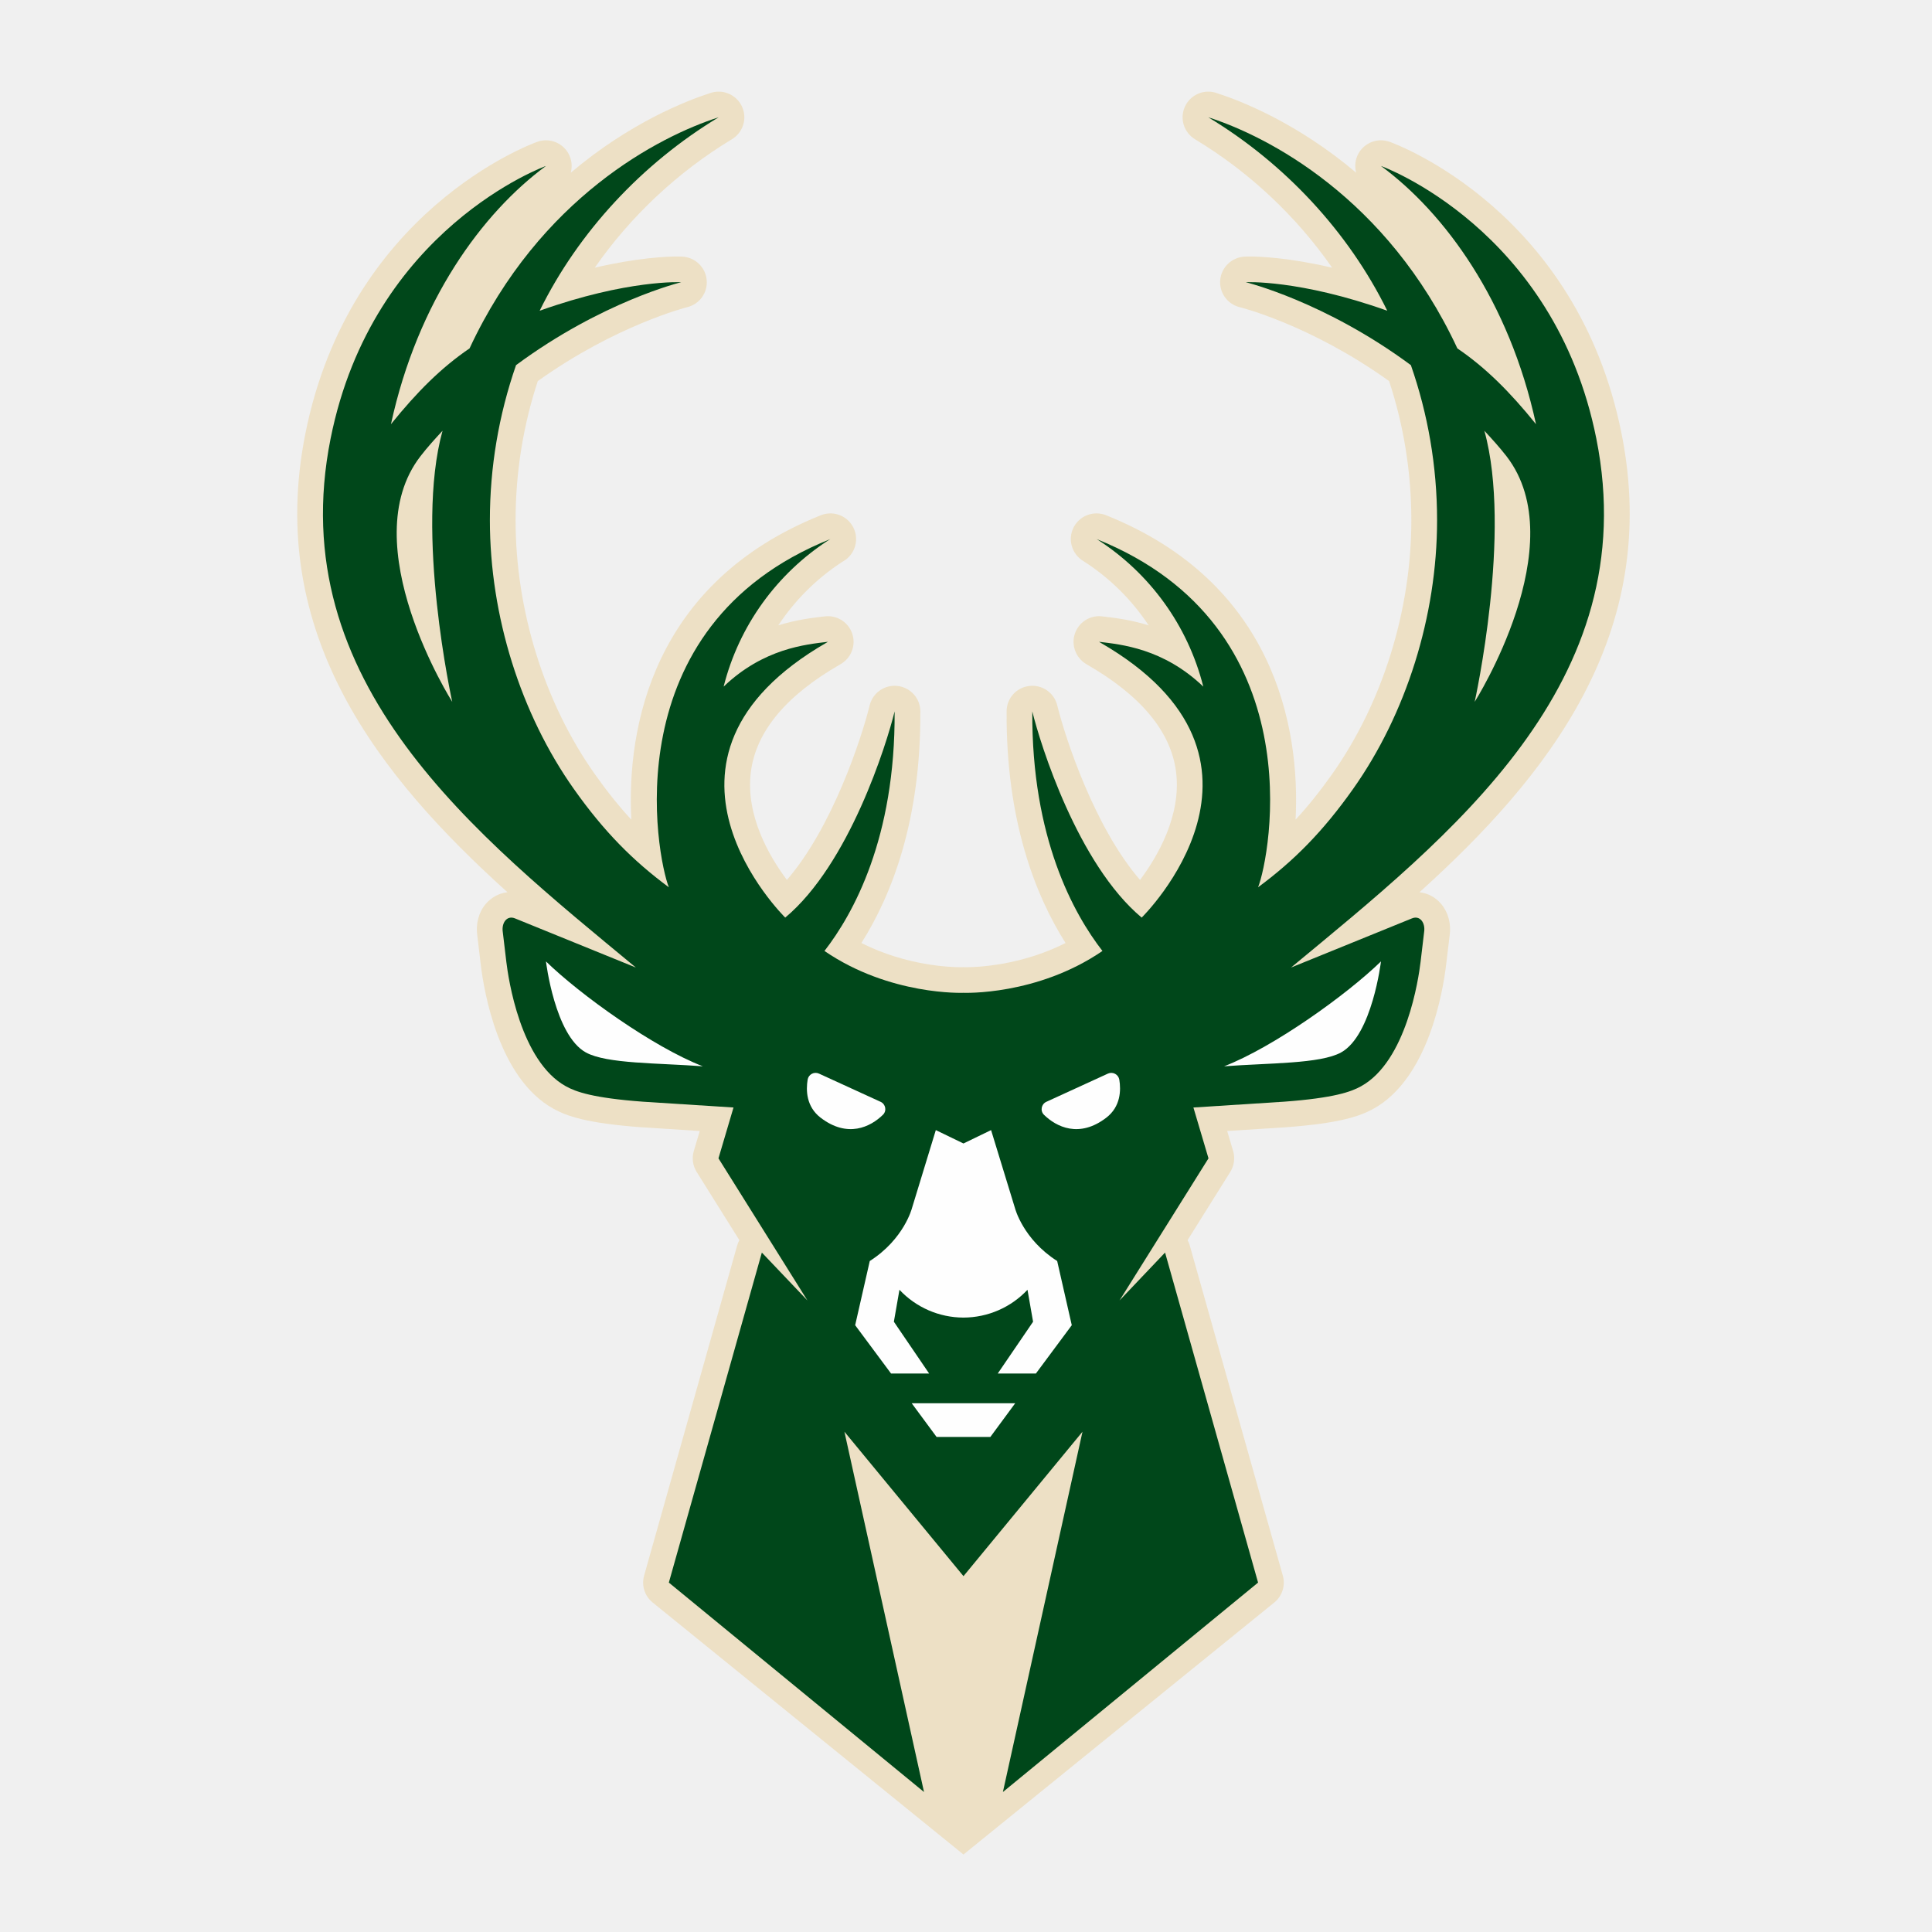
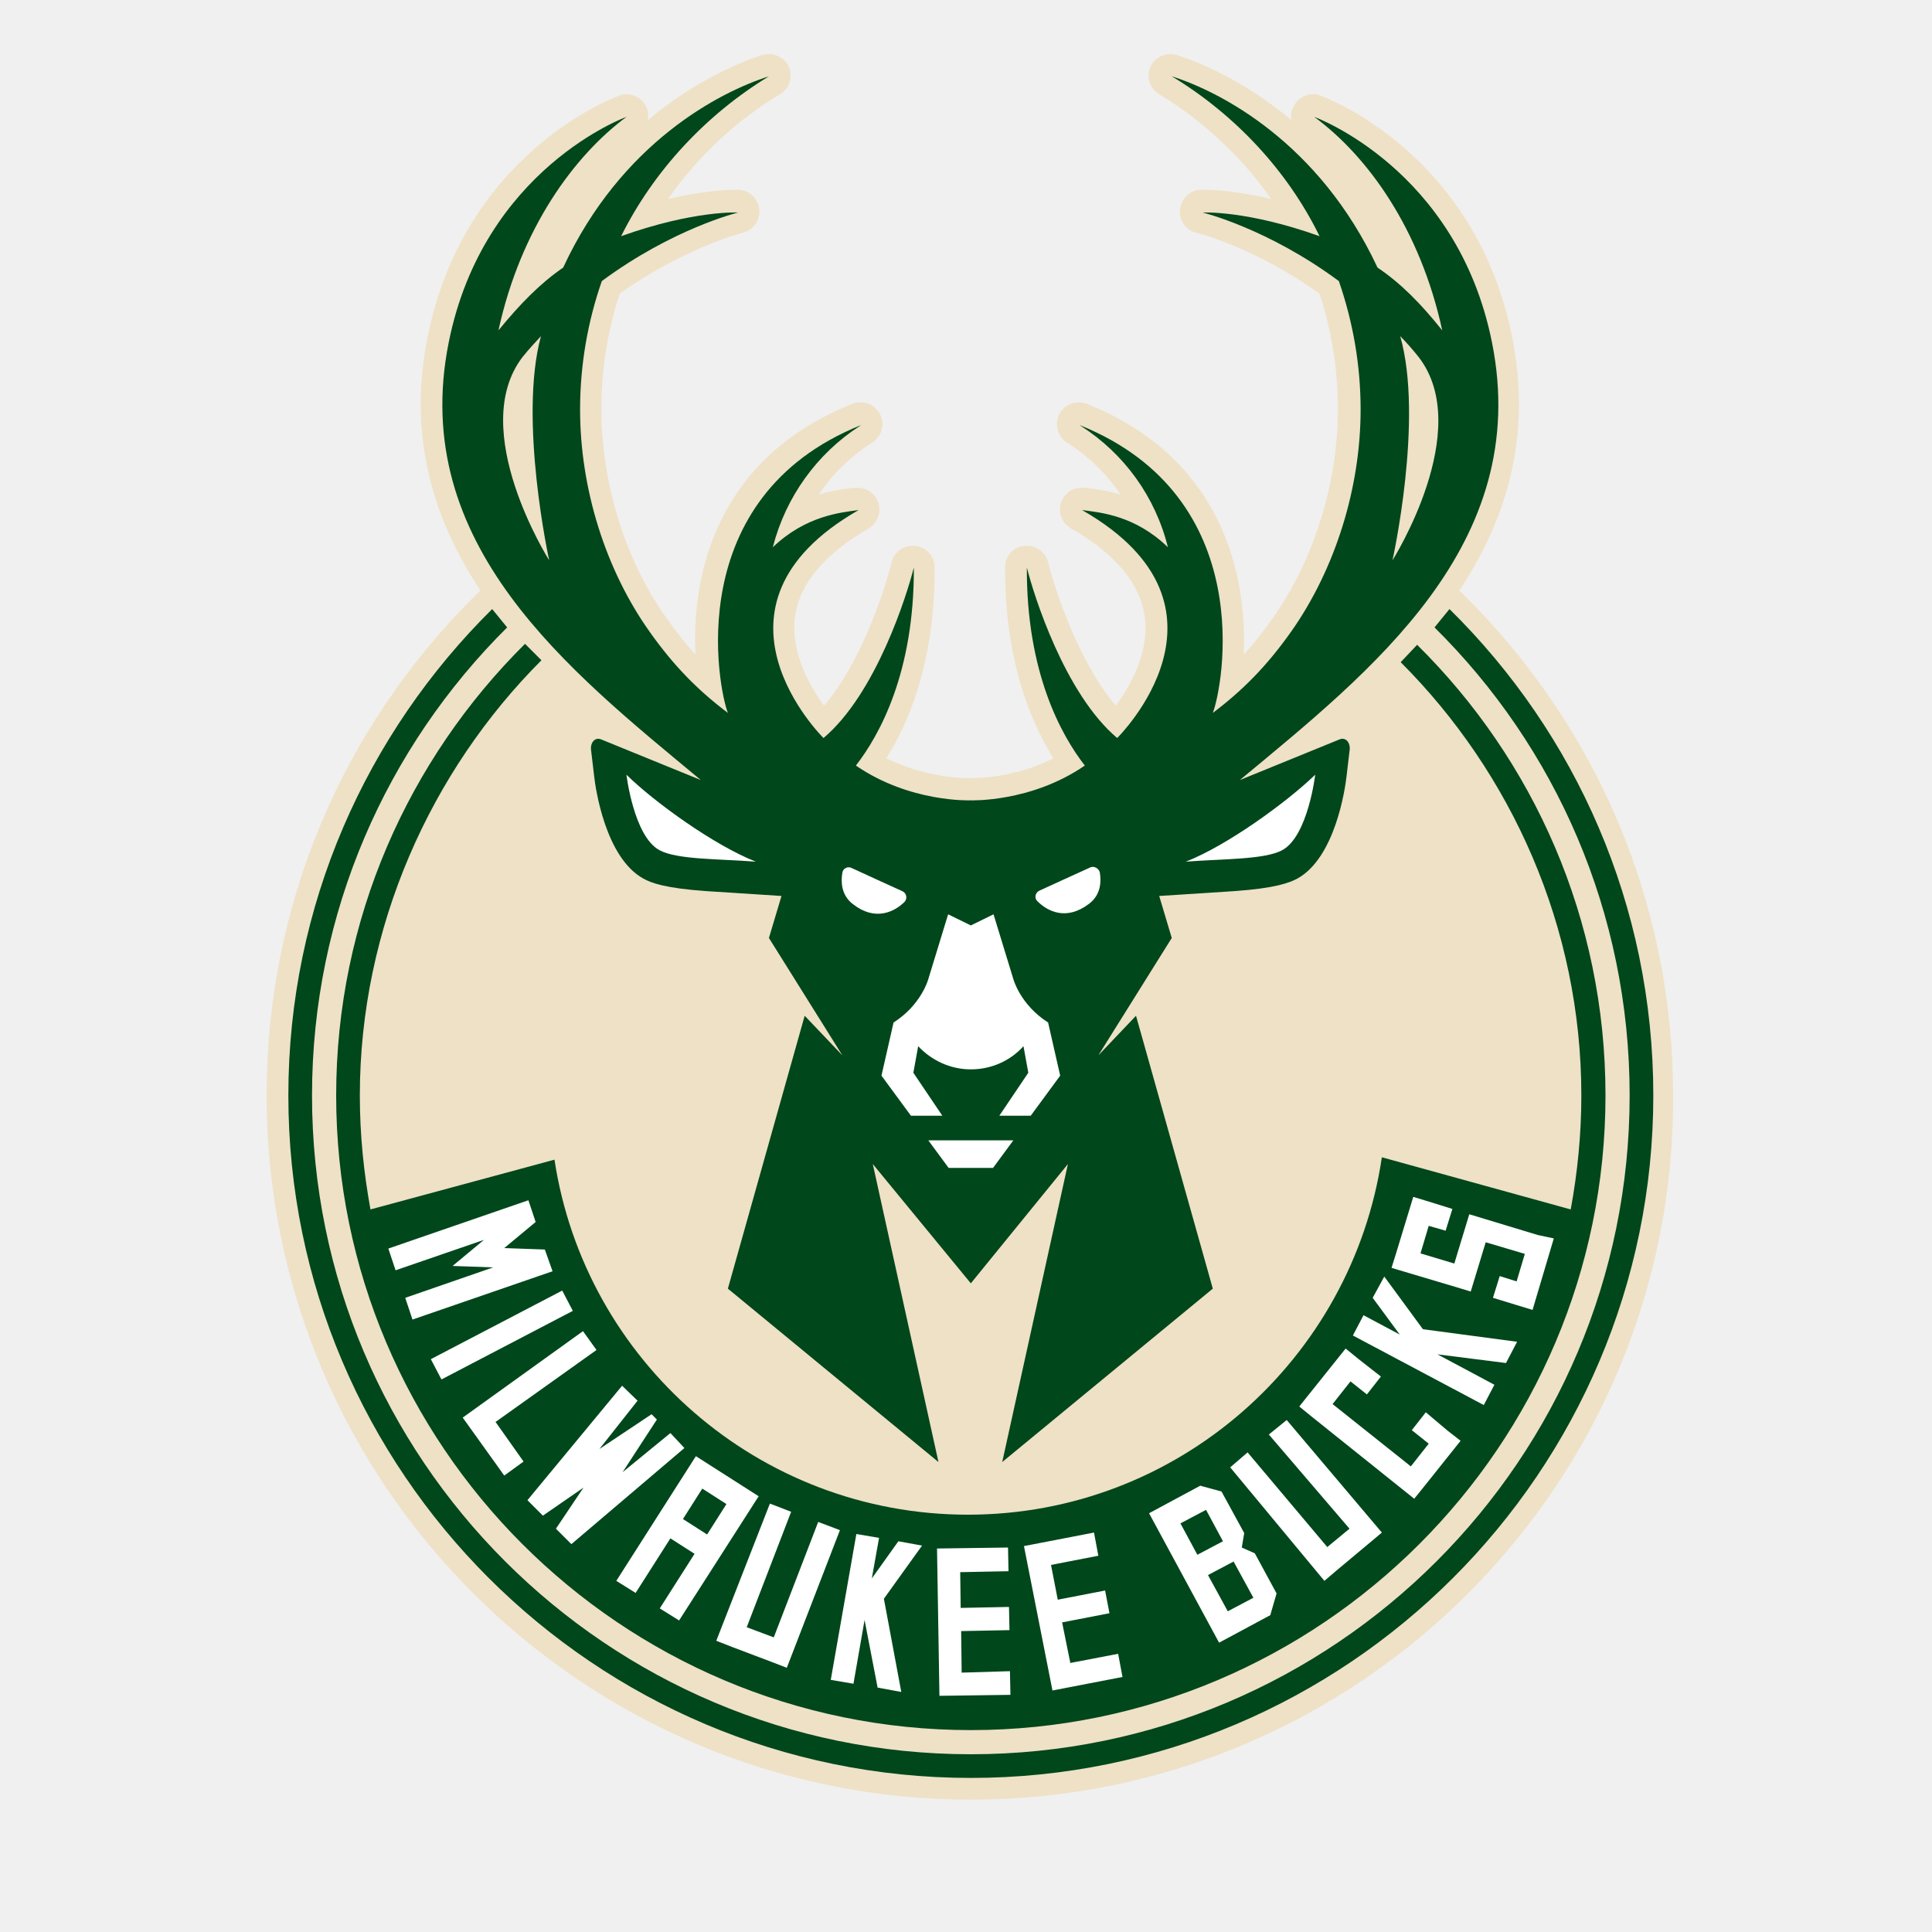
- <svg xmlns="http://www.w3.org/2000/svg" width="500" height="500" viewBox="0 0 500 500">
-   <g fill="none" fill-rule="evenodd">
-     <path d="M168.869 414.696a6.624 6.624 0 01-2.174-6.924l24.071-85.397a6.31 6.31 0 01.58-1.429l-11.053-17.656a6.64 6.64 0 01-.74-5.396l1.543-5.187-15.142-.974c-14.24-1.047-19.316-2.92-22.7-4.78-14.277-7.873-18.007-30.47-18.822-37.21l-.902-7.59c-.445-3.08.358-6.086 2.21-8.254 1.446-1.676 3.434-2.748 5.583-2.994-32.926-29.718-62.69-66.644-52.292-118.688 11.474-57.477 58.035-74.8 60.011-75.515a6.645 6.645 0 018.114 3.117 6.635 6.635 0 01.556 4.88c15.377-13.011 30.074-18.691 36.237-20.663a6.44 6.44 0 012.025-.32 6.66 6.66 0 016.064 3.893 6.63 6.63 0 01-2.618 8.428c-14.042 8.464-26.27 19.984-35.495 33.242 11.214-2.612 18.735-2.896 21.366-2.896.902 0 1.359.037 1.359.037 3.285.197 5.953 2.772 6.237 6.038a6.613 6.613 0 01-5.027 7.035c-.173.05-18.476 4.67-38.682 19.134-3.816 11.607-5.743 23.73-5.743 36.039 0 23.336 7.485 47.3 20.54 65.732 3.111 4.399 6.187 8.23 9.41 11.73-1.247-23.964 5.632-61.408 49.044-78.78a6.539 6.539 0 012.482-.48 6.626 6.626 0 015.941 3.67c1.556 3.081.47 6.839-2.482 8.638l-.321.185a57.334 57.334 0 00-16.624 16.473c4.718-1.454 8.781-1.935 11.523-2.255l.518-.062a6.645 6.645 0 017.052 4.362c1.05 2.92-.086 6.173-2.704 7.836l-.222.135a2.176 2.176 0 01-.285.173c-13.894 7.996-21.625 17.299-22.972 27.673-1.482 11.335 4.805 22.005 9.313 28.03 11.683-13.48 19.291-36.507 21.416-45.18a6.655 6.655 0 016.459-5.065c.26 0 .519.013.778.05 3.335.381 5.866 3.19 5.879 6.542.173 28.301-7.448 47.633-15.253 59.978 11.696 5.914 23.157 6.26 25.64 6.26.284 0 .679-.013.765-.013.074 0 .494.012.79.012 2.483 0 13.944-.345 25.64-6.259-7.805-12.345-15.425-31.677-15.253-59.978a6.612 6.612 0 015.867-6.543 6.631 6.631 0 017.238 5.015c2.136 8.674 9.744 31.702 21.427 45.181 4.496-6.013 10.782-16.695 9.313-28.03-1.346-10.374-9.078-19.677-22.972-27.673-.087-.05-.42-.259-.42-.259-2.63-1.663-3.792-4.94-2.754-7.86.95-2.674 3.446-4.436 6.237-4.436.26 0 .518.012.778.05l.519.06c2.73.321 6.805.802 11.523 2.256a57.144 57.144 0 00-16.624-16.461l-.309-.197c-2.964-1.8-4.05-5.557-2.507-8.637a6.658 6.658 0 015.953-3.672 6.54 6.54 0 012.482.48c43.412 17.373 50.292 54.816 49.032 78.78 3.236-3.498 6.31-7.33 9.423-11.729 13.055-18.432 20.54-42.396 20.54-65.732 0-12.321-1.928-24.433-5.756-36.039-20.317-14.575-38.484-19.085-38.67-19.134a6.634 6.634 0 01-5.039-7.035c.297-3.265 2.964-5.84 6.237-6.038 0 0 .47-.037 1.371-.037 2.619 0 10.152.284 21.354 2.896-9.213-13.258-21.44-24.778-35.483-33.242a6.626 6.626 0 01-2.618-8.428 6.656 6.656 0 016.052-3.893c.679 0 1.358.098 2.038.32 6.162 1.972 20.86 7.652 36.236 20.662a6.63 6.63 0 01.543-4.879 6.664 6.664 0 018.127-3.117c1.976.715 48.525 18.038 60.011 75.515 10.4 52.044-19.366 88.97-52.292 118.688a8.586 8.586 0 015.57 2.994c1.865 2.168 2.668 5.175 2.223 8.255l-.914 7.59c-.802 6.739-4.532 29.336-18.81 37.209-3.384 1.86-8.472 3.733-22.638 4.78l-15.203.974 1.543 5.187a6.69 6.69 0 01-.74 5.396l-11.054 17.656c.247.444.444.924.58 1.43l24.071 85.396a6.624 6.624 0 01-2.174 6.924l-80.475 65.252-80.476-65.252z" fill="#EDE0C5" fill-rule="nonzero" />
-     <path d="M117.037 181.635s-9.744-44.072-2.507-70.156c-1.926 2.082-3.89 4.226-5.693 6.567-17.661 22.794 8.2 63.589 8.2 63.589m264.61 0s25.874-40.795 8.213-63.589c-1.816-2.34-3.78-4.485-5.706-6.567 7.25 26.084-2.507 70.156-2.507 70.156m-296.09-68.123c10.88-54.459 55.737-70.562 55.737-70.562-16.426 12.1-33.186 34.868-40.115 66.829 6.744-8.354 12.993-14.613 20.342-19.615 18.192-39.082 49.229-54.94 64.457-59.806-19.748 11.914-36.273 29.644-46.314 50.06 22.836-8.132 36.631-7.38 36.631-7.38S155.868 77.99 133.55 94.5a122.12 122.12 0 00-6.768 40.154c0 24.752 7.99 50.121 21.762 69.576 7.743 10.941 15.24 18.506 24.552 25.394-3.087-7.738-14.808-67.457 41.807-90.116l-.395.234c-13.376 8.65-23.232 22.104-27.233 37.949 10.337-9.882 21.243-10.904 26.986-11.594-.1.061-.186.123-.272.172-52.564 30.248-10.77 71.203-10.77 71.203 16.575-13.849 26.233-44.873 28.308-53.362.21 32.786-10.72 52.413-18.156 61.999 16.945 11.606 35.953 10.83 35.953 10.83h.037c.012 0 19.007.776 35.952-10.83-7.435-9.586-18.353-29.213-18.155-61.999 2.075 8.49 11.745 39.513 28.307 53.362 0 0 41.807-40.955-10.757-71.203a2.03 2.03 0 01-.272-.172c5.73.69 16.636 1.712 26.974 11.594-4.002-15.845-13.858-29.3-27.233-37.949l-.395-.234c56.614 22.658 44.894 82.378 41.806 90.116 9.325-6.888 16.809-14.453 24.553-25.394 13.783-19.455 21.774-44.823 21.774-69.576 0-14.058-2.396-27.574-6.78-40.154-22.318-16.51-42.733-21.463-42.733-21.463s13.783-.752 36.619 7.38c-10.041-20.416-26.554-38.146-46.315-50.06 15.229 4.867 46.265 20.724 64.458 59.806 7.348 5.002 13.61 11.261 20.353 19.615-6.928-31.96-23.7-54.73-40.126-66.829 0 0 44.869 16.104 55.737 70.562 12.672 63.391-38.076 102.978-79.006 136.886l31.247-12.703c2.112-.9 3.582 1.133 3.186 3.573l-.914 7.688c-.506 4.239-3.618 25.69-15.425 32.182-2.557 1.417-6.954 3.019-19.91 3.98l-23.453 1.503 3.903 13.159-23.022 36.778 11.783-12.395 24.071 85.409-66.038 54.2 20.6-93.245-30.802 37.381-30.814-37.381 20.6 93.245-66.038-54.2 24.071-85.409 11.795 12.395-23.021-36.778 3.89-13.159-23.453-1.503c-12.956-.961-17.353-2.563-19.91-3.98-11.806-6.493-14.919-27.944-15.425-32.182l-.914-7.688c-.395-2.44 1.074-4.473 3.186-3.573l31.247 12.703c-40.917-33.908-91.665-73.495-79.006-136.886" fill="#00471A" fill-rule="nonzero" />
-     <path d="M141.298 248.816s2.272 19.122 10.325 23.557c5.421 2.982 18.686 2.699 30.27 3.586-12.831-4.966-31.728-18.506-40.595-27.143zm71.052 40.425c7.015 5.396 12.956 2.39 16.142-.727 1.05-1.01.729-2.76-.593-3.364-3.347-1.528-9.67-4.423-15.957-7.306a2.09 2.09 0 00-2.927 1.577c-.444 2.71-.382 6.949 3.335 9.82zm12.746 37.11l-3.78 16.609 9.288 12.506h9.856l-9.127-13.405 1.445-8.268a22.762 22.762 0 0016.562 7.196 22.79 22.79 0 0016.574-7.196l1.445 8.268-9.14 13.405h9.869l9.287-12.506-3.779-16.609c-8.867-5.655-10.918-13.676-10.918-13.676l-6.187-20.206-7.151 3.462-7.151-3.462-6.175 20.206s-2.05 8.021-10.918 13.676zm45.091-37.837c3.187 3.117 9.14 6.123 16.143.727 3.717-2.871 3.791-7.11 3.347-9.82a2.105 2.105 0 00-2.94-1.577c-6.286 2.883-12.597 5.778-15.944 7.306-1.322.604-1.643 2.353-.606 3.364zm-7.46 74.652h-26.775l6.434 8.711h13.92l6.422-8.71zm54.071-87.207c11.585-.887 24.85-.604 30.271-3.586 8.04-4.435 10.325-23.557 10.325-23.557-8.88 8.637-27.776 22.177-40.596 27.143z" fill="#FEFEFE" fill-rule="nonzero" />
-     <path d="M0 0h500v500H0z" />
+ <svg xmlns="http://www.w3.org/2000/svg" version="1.1" id="Layer_1" x="0px" y="0px" viewBox="0 0 400 400" style="enable-background:new 0 0 400 400;" xml:space="preserve">
+   <style type="text/css">
+ 	.st0{fill:#EEE1C6;}
+ 	.st1{fill:#00471B;}
+ 	.st2{fill:#FFFFFF;}
+ </style>
+   <g>
+     <g>
+       <path class="st0" d="M201,372.6c-80.4,0-145.8-65.4-145.8-145.8c0-39.3,15.5-76.2,43.6-103.9c0.2-0.2,0.5-0.4,0.7-0.6    c-9.7-14.6-15.1-31.7-11-52.4c7.6-38.1,38.4-49.6,39.7-50.1c0.5-0.2,1-0.3,1.5-0.3c1.6,0,3.2,0.9,4,2.4c0.5,0.9,0.6,2,0.4,3    c10.1-8.5,19.7-12.2,23.7-13.5c0.5-0.1,0.9-0.2,1.4-0.2c1.7,0,3.4,1,4.1,2.6c0.9,2.1,0.2,4.5-1.8,5.7    c-9.2,5.5-17.2,13.1-23.2,21.7c7.3-1.7,12.1-1.9,13.8-1.9c0.6,0,0.9,0,0.9,0c2.2,0.1,4,1.9,4.2,4.1c0.2,2.2-1.2,4.2-3.4,4.8    c-0.1,0-12.2,3.1-25.5,12.6c-2.5,7.7-3.8,15.7-3.8,23.8c0,15.4,4.9,31.3,13.5,43.4c2,2.8,3.9,5.3,6,7.5    c-0.8-15.9,3.9-40.5,32.5-51.9c0.5-0.2,1.1-0.3,1.7-0.3c1.7,0,3.2,0.9,4,2.5c1.1,2.1,0.3,4.6-1.7,5.9l-0.2,0.1    c-4.3,2.8-8,6.4-10.8,10.6c3-0.9,5.6-1.2,7.3-1.4l0.3,0c0.2,0,0.4,0,0.5,0c1.9,0,3.6,1.2,4.2,3c0.7,2-0.1,4.2-1.8,5.3    c0,0-0.3,0.2-0.3,0.2c-9.1,5.3-14.2,11.4-15.1,18.2c-1,7.4,3.1,14.4,6,18.4c7.7-8.9,12.6-24,14-29.7c0.5-2,2.3-3.4,4.4-3.4    c0.2,0,0.4,0,0.5,0c2.3,0.3,4,2.2,4,4.4c0.1,18.7-4.9,31.5-10,39.6c7.7,3.8,15.1,4.1,16.8,4.1c0.2,0,0.4,0,0.5,0    c0.1,0,0.1,0,0.2,0c0,0,0.1,0,0.3,0c1.6,0,9.1-0.2,16.8-4.1c-5.1-8.2-10.1-21-10-39.6c0-2.3,1.7-4.2,4-4.4c0.2,0,0.4,0,0.5,0    c2,0,3.9,1.4,4.4,3.4c1.4,5.7,6.4,20.8,14,29.7c3-4,7-11,6-18.4c-0.9-6.8-6-13-15.1-18.2c-0.1,0-0.3-0.2-0.3-0.2    c-1.8-1.1-2.6-3.4-1.9-5.3c0.6-1.8,2.3-3,4.2-3c0.2,0,0.4,0,0.5,0l0.3,0c1.8,0.2,4.3,0.5,7.3,1.4c-2.8-4.2-6.5-7.8-10.8-10.6    l-0.2-0.1c-2-1.2-2.7-3.8-1.7-5.9c0.8-1.6,2.4-2.5,4-2.5c0.6,0,1.1,0.1,1.7,0.3c28.5,11.4,33.2,36,32.5,51.9c2.1-2.2,4-4.7,6-7.5    c8.6-12.2,13.5-28,13.5-43.4c0-8.1-1.3-16.1-3.8-23.8c-13.4-9.6-25.3-12.6-25.5-12.6c-2.2-0.5-3.6-2.6-3.4-4.8    c0.2-2.2,2-4,4.2-4.1c0,0,0.3,0,0.9,0c1.7,0,6.6,0.2,13.8,1.9c-6.1-8.7-14.1-16.2-23.2-21.7c-2-1.2-2.7-3.6-1.8-5.7    c0.7-1.6,2.4-2.6,4.1-2.6c0.5,0,0.9,0.1,1.4,0.2c4,1.3,13.6,5,23.7,13.5c-0.2-1-0.1-2,0.5-3c0.8-1.5,2.3-2.4,4-2.4    c0.5,0,1,0.1,1.5,0.3c1.3,0.5,32.1,12,39.7,50.1c4.1,20.7-1.3,37.8-11,52.4c0.3,0.2,0.5,0.4,0.7,0.6    c28.1,27.7,43.6,64.6,43.6,103.9C346.8,307.2,281.4,372.6,201,372.6z" />
+     </g>
+     <g>
+       <path class="st1" d="M300.1,126.1l-3.1,3.8c25,24.7,40.4,59,40.4,96.9c0,75.3-61.1,136.4-136.4,136.4    c-75.3,0-136.4-61.1-136.4-136.4c0-37.9,15.5-72.2,40.4-96.9l-3.1-3.8c-26,25.7-42.2,61.3-42.2,100.7    c0,77.9,63.4,141.3,141.3,141.3s141.3-63.4,141.3-141.3C342.3,187.4,326.2,151.8,300.1,126.1z M112.1,136.7    c-22.9,22.9-37.6,55.3-37.6,90.1c0,8.1,0.8,15.9,2.2,23.6l38.1-10.3c6.3,41.6,42.3,73.5,85.6,73.5c43.5,0,79.5-32.2,85.7-74    l39.1,10.8c1.4-7.6,2.2-15.5,2.2-23.6c0-34.9-14.5-66.8-37.4-89.7l3.4-3.6c24.1,23.8,39,56.8,39,93.3c0,72.5-59,131.4-131.4,131.4    c-72.5,0-131.4-59-131.4-131.4c0-36.5,15-69.6,39.1-93.5L112.1,136.7z M92.9,70.9c7.2-36,36.8-46.7,36.8-46.7    c-10.8,8-21.9,23.1-26.5,44.2c4.5-5.5,8.6-9.7,13.4-13c12-25.9,32.5-36.4,42.6-39.6c-13,7.9-23.9,19.6-30.6,33.1    c15.1-5.4,24.2-4.9,24.2-4.9s-13.5,3.3-28.2,14.2c-2.9,8.3-4.5,17.3-4.5,26.6c0,16.4,5.3,33.2,14.4,46    c5.1,7.2,10.1,12.2,16.2,16.8c-2-5.1-9.8-44.6,27.6-59.6l-0.3,0.2c-8.8,5.7-15.3,14.6-18,25.1c6.8-6.5,14-7.2,17.8-7.7    c-0.1,0-0.1,0.1-0.2,0.1c-34.7,20-7.1,47.1-7.1,47.1c10.9-9.2,17.3-29.7,18.7-35.3c0.1,21.7-7.1,34.7-12,41    c11.2,7.7,23.7,7.2,23.7,7.2h0h0c0,0,12.5,0.5,23.7-7.2c-4.9-6.3-12.1-19.3-12-41c1.4,5.6,7.8,26.1,18.7,35.3    c0,0,27.6-27.1-7.1-47.1c-0.1,0-0.1-0.1-0.2-0.1c3.8,0.5,11,1.1,17.8,7.7c-2.6-10.5-9.1-19.4-18-25.1l-0.3-0.2    c37.4,15,29.6,54.5,27.6,59.6c6.1-4.6,11.1-9.6,16.2-16.8c9.1-12.9,14.4-29.7,14.4-46c0-9.3-1.6-18.2-4.5-26.6    c-14.7-10.9-28.2-14.2-28.2-14.2s9.1-0.5,24.2,4.9c-6.6-13.5-17.5-25.2-30.6-33.1c10.1,3.2,30.5,13.7,42.6,39.6    c4.9,3.3,9,7.5,13.4,13c-4.6-21.2-15.6-36.2-26.5-44.2c0,0,29.6,10.7,36.8,46.7c8.4,41.9-25.1,68.1-52.2,90.6l20.6-8.4    c1.4-0.6,2.4,0.8,2.1,2.4l-0.6,5.1c-0.3,2.8-2.4,17-10.2,21.3c-1.7,0.9-4.6,2-13.1,2.6l-15.5,1l2.6,8.7l-15.2,24.3l7.8-8.2    l15.9,56.5l-43.6,35.9l13.6-61.7L201,265.7L180.7,241l13.6,61.7l-43.6-35.9l15.9-56.5l7.8,8.2l-15.2-24.3l2.6-8.7l-15.5-1    c-8.6-0.6-11.5-1.7-13.1-2.6c-7.8-4.3-9.9-18.5-10.2-21.3l-0.6-5.1c-0.3-1.6,0.7-3,2.1-2.4l20.6,8.4C118,139,84.5,112.8,92.9,70.9    z M288.3,116c0,0,17.1-27,5.4-42.1c-1.2-1.5-2.5-3-3.8-4.3C294.8,86.8,288.3,116,288.3,116z M113.7,116c0,0-6.4-29.2-1.7-46.4    c-1.3,1.4-2.6,2.8-3.8,4.3C96.6,89,113.7,116,113.7,116z" />
+       <path class="st2" d="M156.1,311.3l0.9-1.4l0.1-0.1l-13-8.3l-0.1,0.1l-16.4,25.7l4,2.5l7.2-11.3l5,3.2l-7.2,11.3l4,2.5l13.9-21.7    L156.1,311.3z M146.4,317.7l-5-3.2l4-6.3l5,3.2L146.4,317.7z M141.7,299.8l-23.4,19.9l-3.2-3.2l5.7-8.5l-8.4,5.8l-3.2-3.2    l19.6-23.7l3.2,3.1l-7.9,10l10.8-7.2l1.1,1.1l-7.1,10.9l9.9-8.1L141.7,299.8z M118.6,271.4l-27.2,14.2l-2.2-4.2l27.2-14.2    L118.6,271.4z M114.4,263.2l-29,10l-1.5-4.5l18.2-6.3l-8.4-0.3l6.5-5.4L81.9,263l-1.5-4.5l29-10l1.5,4.5l-6.5,5.4l8.4,0.3    L114.4,263.2z M102.6,294.4l5.8,8.2l-4,2.9l-8.6-12l24.9-17.9l2.8,3.9L102.6,294.4z M173.9,316.8l-11,28.5l-3.1-1.2l-8.2-3.1    l-3.3-1.3l11.1-28.4l4.4,1.7l-9.2,23.9l5.6,2.1l9.2-23.9L173.9,316.8z M299.7,296.2l2.7,2.1l-7.5,9.4l-2.1,2.6l-21.1-16.9    l-2.7-2.2l9.6-12l2.7,2.2l4.6,3.6l-2.9,3.7l-3.4-2.7l-3.7,4.7l16.2,12.9l3.7-4.7l-3.5-2.8l2.9-3.7L299.7,296.2z M294.6,275.2    l19.5,2.6l-2.3,4.4l-14.2-1.8l11.8,6.3l-2.2,4.2l-27.1-14.4l2.2-4.2l7.5,4l-5.6-7.6l2.4-4.4L294.6,275.2z M321.7,256.4l-4.4,14.8    l-3.3-1l-4.9-1.5l1.4-4.5l3.5,1.1l1.7-5.7l-8.1-2.4l-3.1,10.2l-3.3-1l-13.1-3.9l1-3.2l3.5-11.5l3.3,1l4.8,1.5l-1.4,4.5l-3.5-1    l-1.7,5.7l7,2.1l3.1-10.2l3.3,1l10.9,3.3L321.7,256.4z M266.4,294l19.7,23.3l-2.5,2.1l-6.7,5.6l-2.7,2.3l-19.5-23.5l3.6-3.1    l16.5,19.6l4.6-3.8L262.7,297L266.4,294z M231.5,342.4l0.9,4.8l-14.5,2.8l-5.9-29.9l14.5-2.8l0.9,4.8l-9.8,1.9l1.4,7.2l9.8-1.9    l0.9,4.7l-9.8,1.9l1.7,8.4L231.5,342.4z M209.1,346l0.1,4.9l-14.7,0.2l-0.5-30.5l14.7-0.2l0.1,4.9l-10,0.2l0.1,7.4l10-0.2l0.1,4.8    l-10,0.2l0.1,8.6L209.1,346z M257.1,320.4l0.5-3l-4.7-8.6l-4.4-1.2l-10.6,5.7l14.5,26.8l10.6-5.7l1.3-4.5l-4.5-8.3L257.1,320.4z     M244.4,315.4l5.3-2.8l3.5,6.5l-5.3,2.8L244.4,315.4z M254.2,333.6l-4.1-7.5l5.3-2.8l4.1,7.5L254.2,333.6z M190.9,320l-7.9,11    l3.6,19.3l-4.9-0.9l-2.7-14l-2.3,13.2l-4.7-0.8l5.3-30.2l4.7,0.8l-1.5,8.4l5.5-7.7L190.9,320z" />
+       <g>
+         <path class="st2" d="M186.8,184.5c-2.2-1-6.4-2.9-10.5-4.8c-0.8-0.4-1.8,0.1-1.9,1c-0.3,1.8-0.3,4.6,2.2,6.5     c4.6,3.6,8.6,1.6,10.7-0.5C187.9,186,187.7,184.9,186.8,184.5z" />
+         <path class="st2" d="M129.7,160.4c0,0,1.5,12.7,6.8,15.6c3.6,2,12.3,1.8,20,2.4C148,175.1,135.5,166.1,129.7,160.4L129.7,160.4z" />
+         <polygon class="st2" points="192.2,236.1 196.4,241.8 205.6,241.8 209.8,236.1    " />
+         <path class="st2" d="M272.3,160.4c-5.9,5.7-18.3,14.7-26.8,18c7.6-0.6,16.4-0.4,20-2.4C270.8,173.1,272.3,160.4,272.3,160.4     L272.3,160.4z" />
+         <path class="st2" d="M209.8,202.7l-4.1-13.4l-4.7,2.3l-4.7-2.3l-4.1,13.4c0,0-1.4,5.3-7.2,9l-2.5,11l6.1,8.3h6.5l-6-8.9l1-5.5     c2.7,2.9,6.6,4.8,10.9,4.8c4.3,0,8.2-1.8,10.9-4.8l1,5.5l-6,8.9h6.5l6.1-8.3l-2.5-11C211.2,208,209.8,202.7,209.8,202.7z" />
+         <path class="st2" d="M225.7,179.6c-4.2,1.9-8.3,3.8-10.5,4.8c-0.9,0.4-1.1,1.6-0.4,2.2c2.1,2.1,6,4.1,10.7,0.5     c2.5-1.9,2.5-4.7,2.2-6.5C227.5,179.8,226.5,179.2,225.7,179.6z" />
+       </g>
+     </g>
  </g>
</svg>
